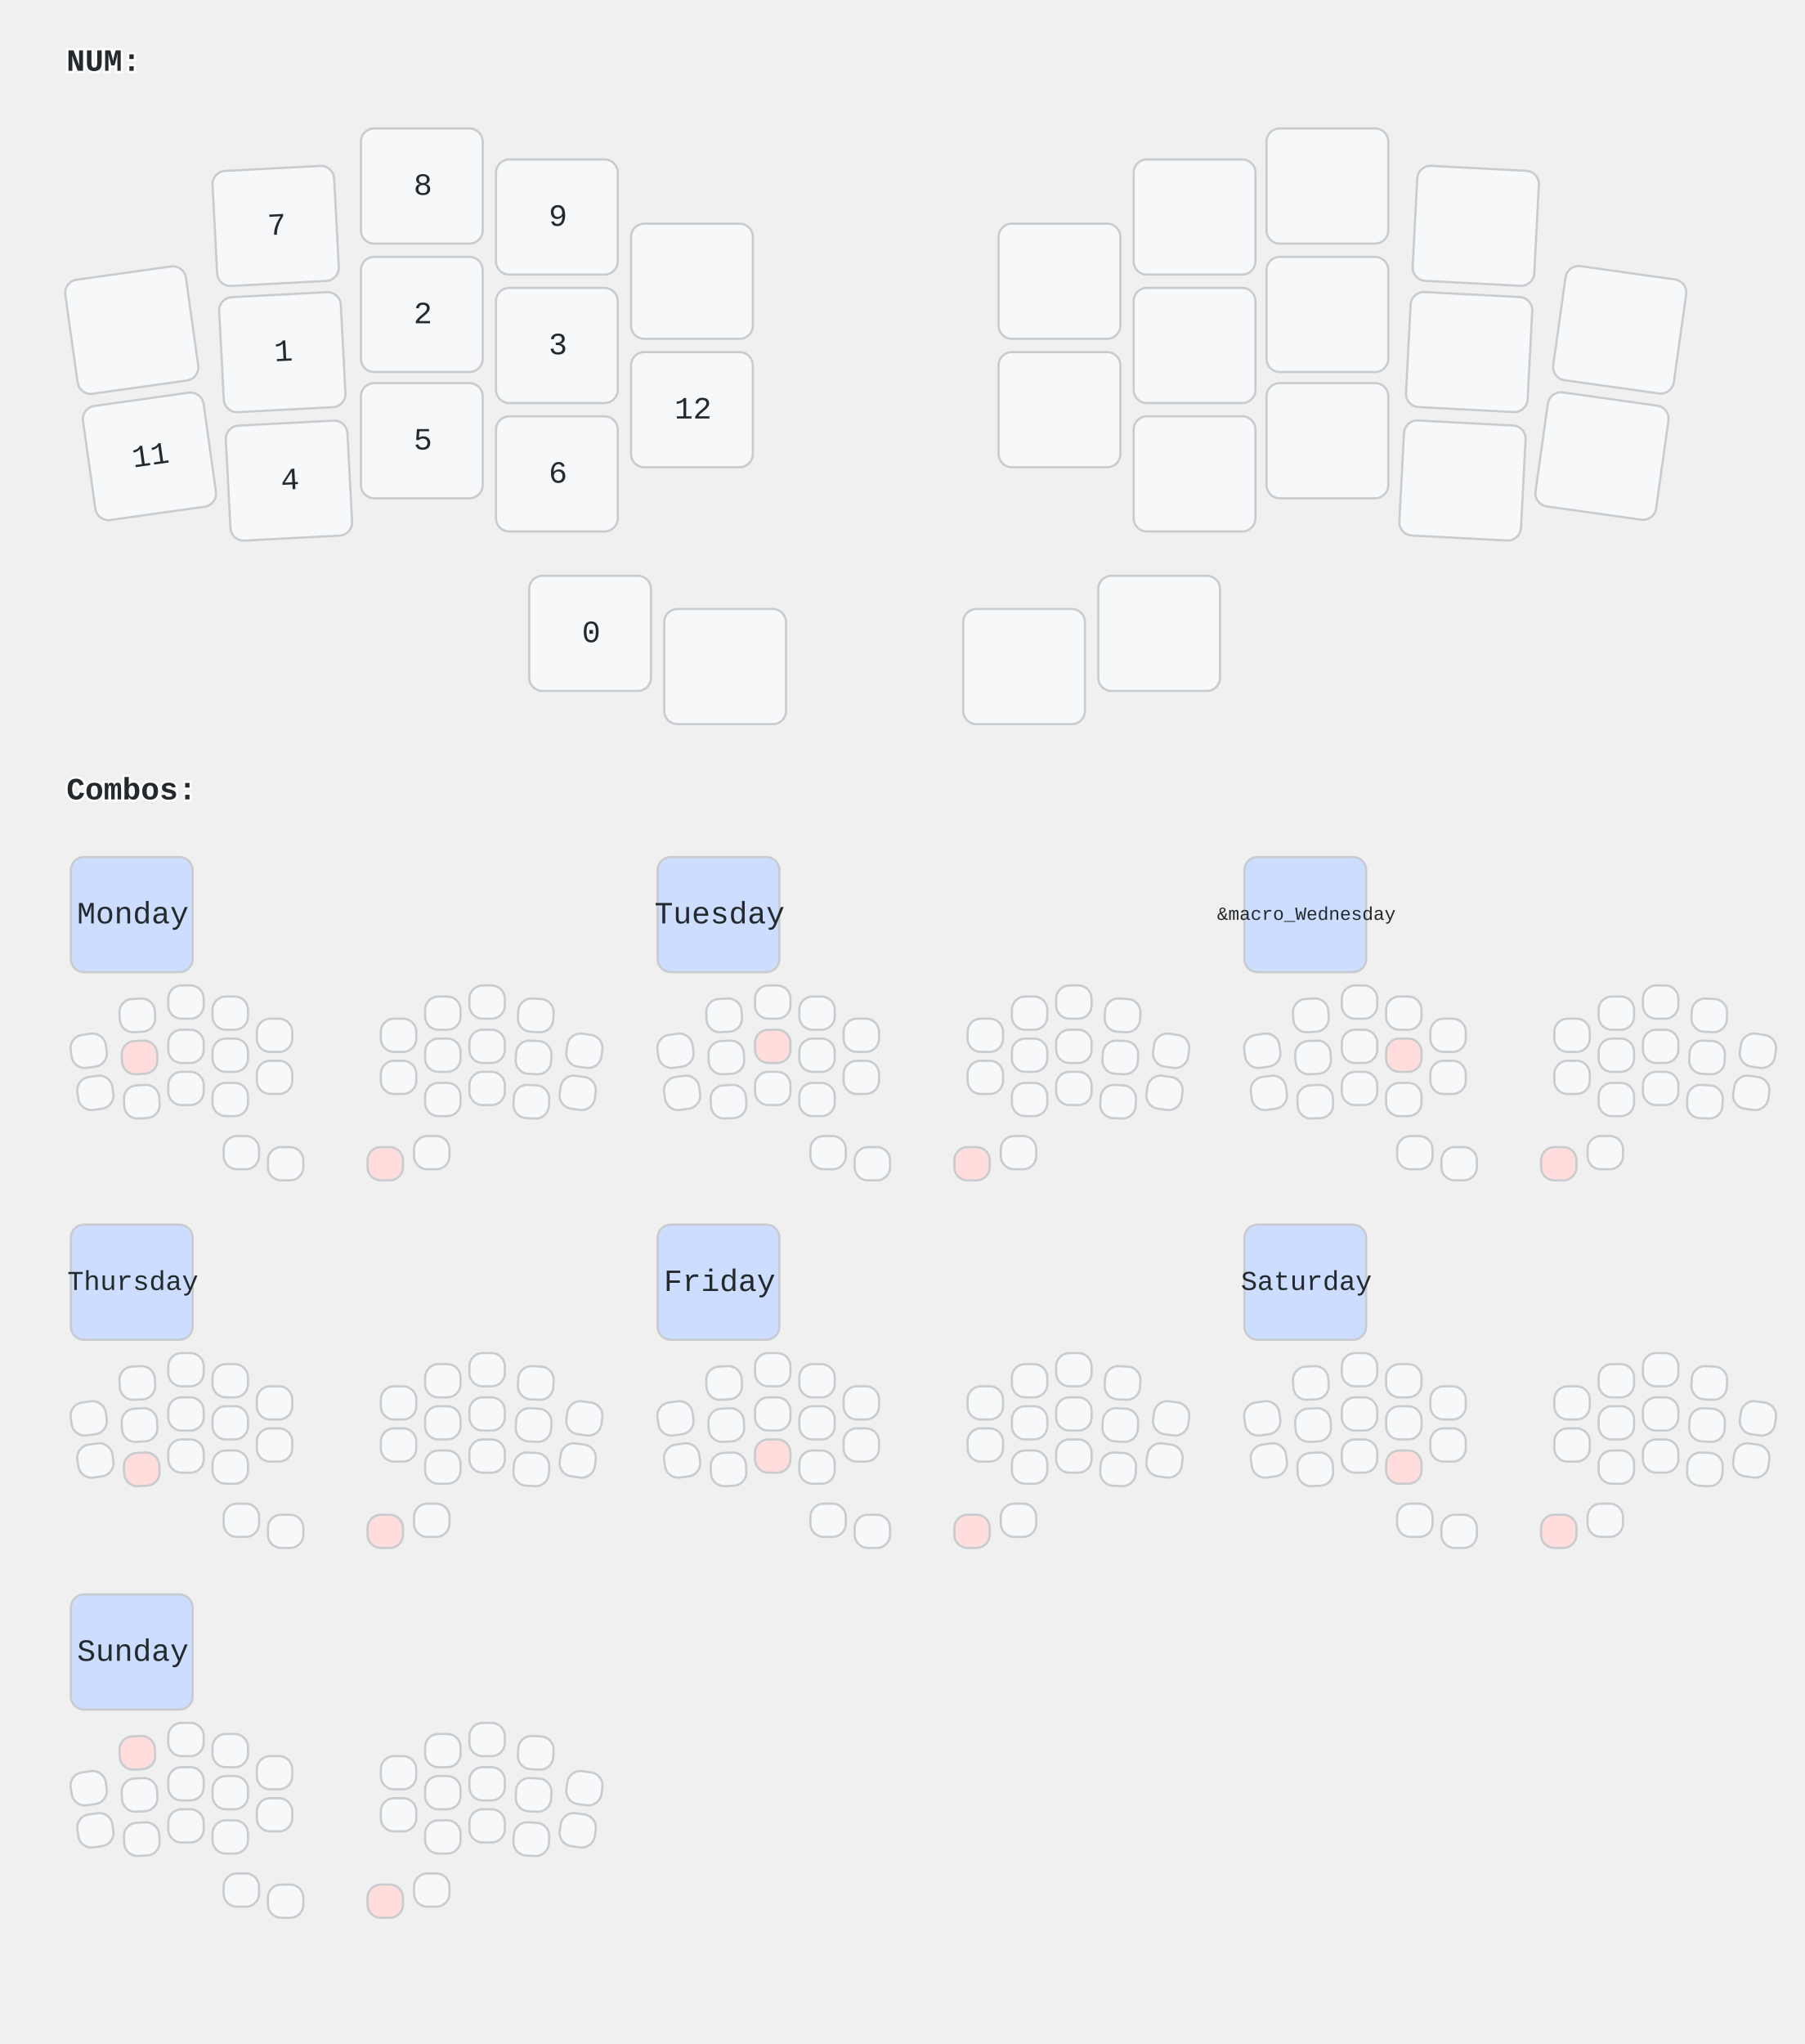
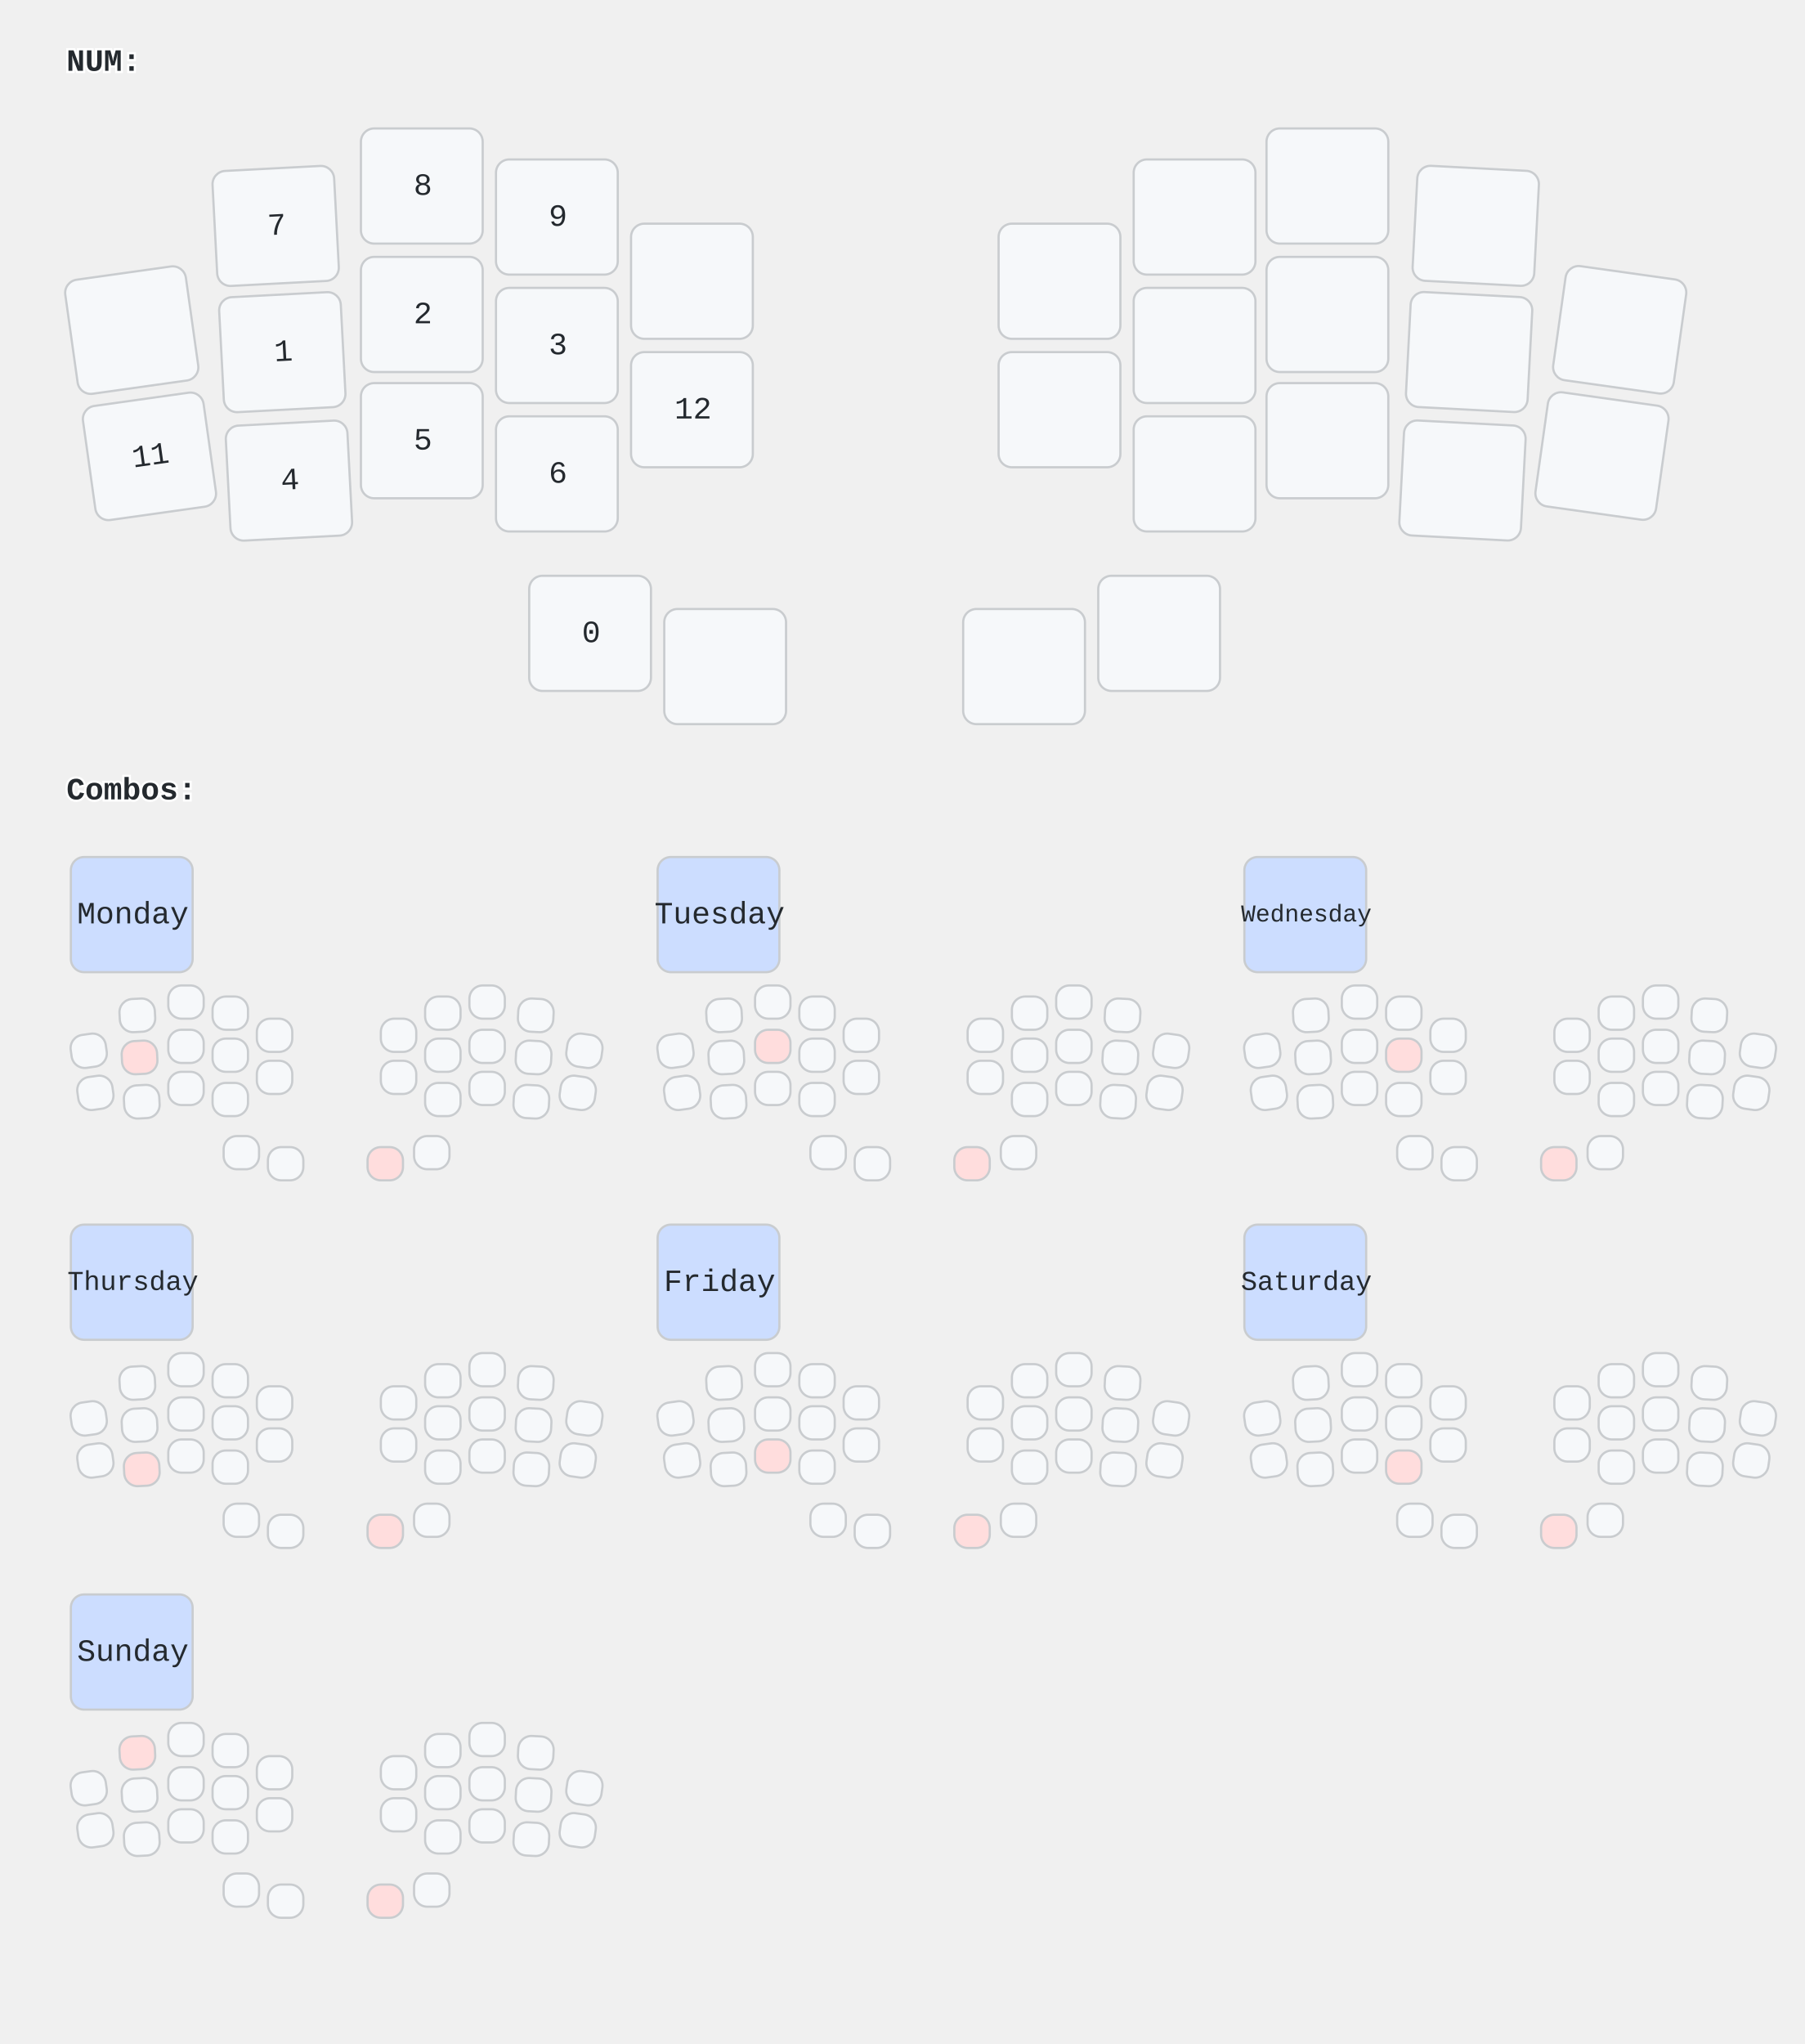
<svg xmlns="http://www.w3.org/2000/svg" width="815" height="923" viewBox="0 0 815 923" class="keymap">
  <style>/* inherit t  o force styles through use tags */
svg path {
    fill: inherit;
}

/* font and background color specifications */
svg.keymap {
    font-family: SFMono-Regular,Consolas,Liberation Mono,Menlo,monospace;
    font-size: 14px;
    font-kerning: normal;
    text-rendering: optimizeLegibility;
    fill: #24292e;
}

/* default key styling */
rect.key {
    fill: #f6f8fa;
    stroke: #c9cccf;
    stroke-width: 1;
}

/* default key side styling, only used is draw_key_sides is set */
rect.side {
    filter: brightness(90%);
}

/* color accent for combo boxes */
rect.combo, rect.combo-separate {
    fill: #cdf;
}

/* color accent for held keys */
rect.held, rect.combo.held {
    fill: #fdd;
}

/* color accent for ghost (optional) keys */
rect.ghost, rect.combo.ghost {
    stroke-dasharray: 4, 4;
    stroke-width: 2;
}

text {
    text-anchor: middle;
    dominant-baseline: middle;
}

/* styling for layer labels */
text.label {
    font-weight: bold;
    text-anchor: start;
    stroke: white;
    stroke-width: 2;
    paint-order: stroke;
}

/* styling for combo tap, and key hold/shifted label text */
text.combo, text.hold, text.shifted {
    font-size: 11px;
}

text.hold {
    text-anchor: middle;
    dominant-baseline: auto;
}

text.shifted {
    text-anchor: middle;
    dominant-baseline: hanging;
}

/* styling for hold/shifted label text in combo box */
text.combo.hold, text.combo.shifted {
    font-size: 8px;
}

/* lighter symbol for transparent keys */
text.trans {
    fill: #7b7e81;
}

/* styling for combo dendrons */
path.combo {
    stroke-width: 1;
    stroke: gray;
    fill: none;
}

/* Start Tabler Icons Cleanup */
/* cannot use height/width with glyphs */
.icon-tabler &gt; path {
    fill: inherit;
    stroke: inherit;
    stroke-width: 2;
}
/* hide tabler's default box */
.icon-tabler &gt; path[stroke="none"][fill="none"] {
    visibility: hidden;
}
/* End Tabler Icons Cleanup */
</style>
  <g transform="translate(30, 0)" class="layer-NUM">
    <text x="0" y="28" class="label">NUM:</text>
    <g transform="translate(0, 56)">
      <g transform="translate(30, 93) rotate(-8.0)" class="key trans keypos-0">
        <rect rx="6" ry="6" x="-28" y="-26" width="55" height="52" class="key trans" />
      </g>
      <g transform="translate(95, 46) rotate(-3.0)" class="key keypos-1">
        <rect rx="6" ry="6" x="-28" y="-26" width="55" height="52" class="key" />
        <text x="0" y="0" class="key tap">7</text>
      </g>
      <g transform="translate(161, 28)" class="key keypos-2">
        <rect rx="6" ry="6" x="-28" y="-26" width="55" height="52" class="key" />
        <text x="0" y="0" class="key tap">8</text>
      </g>
      <g transform="translate(222, 42)" class="key keypos-3">
        <rect rx="6" ry="6" x="-28" y="-26" width="55" height="52" class="key" />
        <text x="0" y="0" class="key tap">9</text>
      </g>
      <g transform="translate(283, 71)" class="key trans keypos-4">
        <rect rx="6" ry="6" x="-28" y="-26" width="55" height="52" class="key trans" />
      </g>
      <g transform="translate(449, 71)" class="key trans keypos-5">
        <rect rx="6" ry="6" x="-28" y="-26" width="55" height="52" class="key trans" />
      </g>
      <g transform="translate(510, 42)" class="key trans keypos-6">
        <rect rx="6" ry="6" x="-28" y="-26" width="55" height="52" class="key trans" />
      </g>
      <g transform="translate(570, 28)" class="key trans keypos-7">
        <rect rx="6" ry="6" x="-28" y="-26" width="55" height="52" class="key trans" />
      </g>
      <g transform="translate(637, 46) rotate(3.0)" class="key trans keypos-8">
        <rect rx="6" ry="6" x="-28" y="-26" width="55" height="52" class="key trans" />
      </g>
      <g transform="translate(702, 93) rotate(8.0)" class="key trans keypos-9">
        <rect rx="6" ry="6" x="-28" y="-26" width="55" height="52" class="key trans" />
      </g>
      <g transform="translate(38, 150) rotate(-8.0)" class="key keypos-10">
        <rect rx="6" ry="6" x="-28" y="-26" width="55" height="52" class="key" />
        <text x="0" y="0" class="key tap">11</text>
      </g>
      <g transform="translate(98, 103) rotate(-3.0)" class="key keypos-11">
        <rect rx="6" ry="6" x="-28" y="-26" width="55" height="52" class="key" />
        <text x="0" y="0" class="key tap">1</text>
      </g>
      <g transform="translate(161, 86)" class="key keypos-12">
        <rect rx="6" ry="6" x="-28" y="-26" width="55" height="52" class="key" />
        <text x="0" y="0" class="key tap">2</text>
      </g>
      <g transform="translate(222, 100)" class="key keypos-13">
        <rect rx="6" ry="6" x="-28" y="-26" width="55" height="52" class="key" />
        <text x="0" y="0" class="key tap">3</text>
      </g>
      <g transform="translate(283, 129)" class="key keypos-14">
        <rect rx="6" ry="6" x="-28" y="-26" width="55" height="52" class="key" />
        <text x="0" y="0" class="key tap">12</text>
      </g>
      <g transform="translate(449, 129)" class="key trans keypos-15">
        <rect rx="6" ry="6" x="-28" y="-26" width="55" height="52" class="key trans" />
      </g>
      <g transform="translate(510, 100)" class="key trans keypos-16">
        <rect rx="6" ry="6" x="-28" y="-26" width="55" height="52" class="key trans" />
      </g>
      <g transform="translate(570, 86)" class="key trans keypos-17">
        <rect rx="6" ry="6" x="-28" y="-26" width="55" height="52" class="key trans" />
      </g>
      <g transform="translate(634, 103) rotate(3.0)" class="key trans keypos-18">
        <rect rx="6" ry="6" x="-28" y="-26" width="55" height="52" class="key trans" />
      </g>
      <g transform="translate(694, 150) rotate(8.0)" class="key trans keypos-19">
        <rect rx="6" ry="6" x="-28" y="-26" width="55" height="52" class="key trans" />
      </g>
      <g transform="translate(101, 161) rotate(-3.0)" class="key keypos-20">
        <rect rx="6" ry="6" x="-28" y="-26" width="55" height="52" class="key" />
        <text x="0" y="0" class="key tap">4</text>
      </g>
      <g transform="translate(161, 143)" class="key keypos-21">
        <rect rx="6" ry="6" x="-28" y="-26" width="55" height="52" class="key" />
        <text x="0" y="0" class="key tap">5</text>
      </g>
      <g transform="translate(222, 158)" class="key keypos-22">
        <rect rx="6" ry="6" x="-28" y="-26" width="55" height="52" class="key" />
        <text x="0" y="0" class="key tap">6</text>
      </g>
      <g transform="translate(510, 158)" class="key trans keypos-23">
        <rect rx="6" ry="6" x="-28" y="-26" width="55" height="52" class="key trans" />
      </g>
      <g transform="translate(570, 143)" class="key trans keypos-24">
        <rect rx="6" ry="6" x="-28" y="-26" width="55" height="52" class="key trans" />
      </g>
      <g transform="translate(631, 161) rotate(3.0)" class="key trans keypos-25">
        <rect rx="6" ry="6" x="-28" y="-26" width="55" height="52" class="key trans" />
      </g>
      <g transform="translate(237, 230)" class="key keypos-26">
        <rect rx="6" ry="6" x="-28" y="-26" width="55" height="52" class="key" />
        <text x="0" y="0" class="key tap">0</text>
      </g>
      <g transform="translate(298, 245)" class="key trans keypos-27">
        <rect rx="6" ry="6" x="-28" y="-26" width="55" height="52" class="key trans" />
      </g>
      <g transform="translate(433, 245)" class="key trans keypos-28">
        <rect rx="6" ry="6" x="-28" y="-26" width="55" height="52" class="key trans" />
      </g>
      <g transform="translate(494, 230)" class="key trans keypos-29">
        <rect rx="6" ry="6" x="-28" y="-26" width="55" height="52" class="key trans" />
      </g>
    </g>
  </g>
  <text x="30" y="357" class="label">Combos:</text>
  <g transform="translate(30, 329)" class="layer-combopos-0">
    <g transform="translate(0, 56)">
      <g transform="translate(30, 28)" class="key  combo-separate keypos-0">
        <rect rx="6" ry="6" x="-28" y="-26" width="55" height="52" class="key  combo-separate" />
        <text x="0" y="0" class="key  combo-separate tap">Monday</text>
      </g>
      <g transform="translate(10, 89) rotate(-8.0)" class="key keypos-1">
        <rect rx="6" ry="6" x="-8" y="-7" width="16" height="15" class="key" />
      </g>
      <g transform="translate(32, 73) rotate(-3.0)" class="key keypos-2">
        <rect rx="6" ry="6" x="-8" y="-7" width="16" height="15" class="key" />
      </g>
      <g transform="translate(54, 67)" class="key keypos-3">
        <rect rx="6" ry="6" x="-8" y="-7" width="16" height="15" class="key" />
      </g>
      <g transform="translate(74, 72)" class="key keypos-4">
        <rect rx="6" ry="6" x="-8" y="-7" width="16" height="15" class="key" />
      </g>
      <g transform="translate(94, 82)" class="key keypos-5">
        <rect rx="6" ry="6" x="-8" y="-7" width="16" height="15" class="key" />
      </g>
      <g transform="translate(150, 82)" class="key keypos-6">
        <rect rx="6" ry="6" x="-8" y="-7" width="16" height="15" class="key" />
      </g>
      <g transform="translate(170, 72)" class="key keypos-7">
        <rect rx="6" ry="6" x="-8" y="-7" width="16" height="15" class="key" />
      </g>
      <g transform="translate(190, 67)" class="key keypos-8">
        <rect rx="6" ry="6" x="-8" y="-7" width="16" height="15" class="key" />
      </g>
      <g transform="translate(212, 73) rotate(3.0)" class="key keypos-9">
        <rect rx="6" ry="6" x="-8" y="-7" width="16" height="15" class="key" />
      </g>
      <g transform="translate(234, 89) rotate(8.0)" class="key keypos-10">
        <rect rx="6" ry="6" x="-8" y="-7" width="16" height="15" class="key" />
      </g>
      <g transform="translate(13, 108) rotate(-8.0)" class="key keypos-11">
        <rect rx="6" ry="6" x="-8" y="-7" width="16" height="15" class="key" />
      </g>
      <g transform="translate(33, 92) rotate(-3.0)" class="key held keypos-12">
        <rect rx="6" ry="6" x="-8" y="-7" width="16" height="15" class="key held" />
      </g>
      <g transform="translate(54, 87)" class="key keypos-13">
        <rect rx="6" ry="6" x="-8" y="-7" width="16" height="15" class="key" />
      </g>
      <g transform="translate(74, 91)" class="key keypos-14">
        <rect rx="6" ry="6" x="-8" y="-7" width="16" height="15" class="key" />
      </g>
      <g transform="translate(94, 101)" class="key keypos-15">
        <rect rx="6" ry="6" x="-8" y="-7" width="16" height="15" class="key" />
      </g>
      <g transform="translate(150, 101)" class="key keypos-16">
        <rect rx="6" ry="6" x="-8" y="-7" width="16" height="15" class="key" />
      </g>
      <g transform="translate(170, 91)" class="key keypos-17">
        <rect rx="6" ry="6" x="-8" y="-7" width="16" height="15" class="key" />
      </g>
      <g transform="translate(190, 87)" class="key keypos-18">
        <rect rx="6" ry="6" x="-8" y="-7" width="16" height="15" class="key" />
      </g>
      <g transform="translate(211, 92) rotate(3.0)" class="key keypos-19">
        <rect rx="6" ry="6" x="-8" y="-7" width="16" height="15" class="key" />
      </g>
      <g transform="translate(231, 108) rotate(8.0)" class="key keypos-20">
        <rect rx="6" ry="6" x="-8" y="-7" width="16" height="15" class="key" />
      </g>
      <g transform="translate(34, 112) rotate(-3.0)" class="key keypos-21">
        <rect rx="6" ry="6" x="-8" y="-7" width="16" height="15" class="key" />
      </g>
      <g transform="translate(54, 106)" class="key keypos-22">
        <rect rx="6" ry="6" x="-8" y="-7" width="16" height="15" class="key" />
      </g>
      <g transform="translate(74, 111)" class="key keypos-23">
        <rect rx="6" ry="6" x="-8" y="-7" width="16" height="15" class="key" />
      </g>
      <g transform="translate(170, 111)" class="key keypos-24">
        <rect rx="6" ry="6" x="-8" y="-7" width="16" height="15" class="key" />
      </g>
      <g transform="translate(190, 106)" class="key keypos-25">
        <rect rx="6" ry="6" x="-8" y="-7" width="16" height="15" class="key" />
      </g>
      <g transform="translate(210, 112) rotate(3.0)" class="key keypos-26">
        <rect rx="6" ry="6" x="-8" y="-7" width="16" height="15" class="key" />
      </g>
      <g transform="translate(79, 135)" class="key keypos-27">
        <rect rx="6" ry="6" x="-8" y="-7" width="16" height="15" class="key" />
      </g>
      <g transform="translate(99, 140)" class="key keypos-28">
        <rect rx="6" ry="6" x="-8" y="-7" width="16" height="15" class="key" />
      </g>
      <g transform="translate(144, 140)" class="key held keypos-29">
        <rect rx="6" ry="6" x="-8" y="-7" width="16" height="15" class="key held" />
      </g>
      <g transform="translate(165, 135)" class="key keypos-30">
        <rect rx="6" ry="6" x="-8" y="-7" width="16" height="15" class="key" />
      </g>
    </g>
  </g>
  <g transform="translate(295, 329)" class="layer-combopos-1">
    <g transform="translate(0, 56)">
      <g transform="translate(30, 28)" class="key  combo-separate keypos-0">
        <rect rx="6" ry="6" x="-28" y="-26" width="55" height="52" class="key  combo-separate" />
        <text x="0" y="0" class="key  combo-separate tap">Tuesday</text>
      </g>
      <g transform="translate(10, 89) rotate(-8.0)" class="key keypos-1">
        <rect rx="6" ry="6" x="-8" y="-7" width="16" height="15" class="key" />
      </g>
      <g transform="translate(32, 73) rotate(-3.0)" class="key keypos-2">
        <rect rx="6" ry="6" x="-8" y="-7" width="16" height="15" class="key" />
      </g>
      <g transform="translate(54, 67)" class="key keypos-3">
        <rect rx="6" ry="6" x="-8" y="-7" width="16" height="15" class="key" />
      </g>
      <g transform="translate(74, 72)" class="key keypos-4">
        <rect rx="6" ry="6" x="-8" y="-7" width="16" height="15" class="key" />
      </g>
      <g transform="translate(94, 82)" class="key keypos-5">
        <rect rx="6" ry="6" x="-8" y="-7" width="16" height="15" class="key" />
      </g>
      <g transform="translate(150, 82)" class="key keypos-6">
        <rect rx="6" ry="6" x="-8" y="-7" width="16" height="15" class="key" />
      </g>
      <g transform="translate(170, 72)" class="key keypos-7">
        <rect rx="6" ry="6" x="-8" y="-7" width="16" height="15" class="key" />
      </g>
      <g transform="translate(190, 67)" class="key keypos-8">
        <rect rx="6" ry="6" x="-8" y="-7" width="16" height="15" class="key" />
      </g>
      <g transform="translate(212, 73) rotate(3.0)" class="key keypos-9">
        <rect rx="6" ry="6" x="-8" y="-7" width="16" height="15" class="key" />
      </g>
      <g transform="translate(234, 89) rotate(8.0)" class="key keypos-10">
        <rect rx="6" ry="6" x="-8" y="-7" width="16" height="15" class="key" />
      </g>
      <g transform="translate(13, 108) rotate(-8.0)" class="key keypos-11">
        <rect rx="6" ry="6" x="-8" y="-7" width="16" height="15" class="key" />
      </g>
      <g transform="translate(33, 92) rotate(-3.0)" class="key keypos-12">
        <rect rx="6" ry="6" x="-8" y="-7" width="16" height="15" class="key" />
      </g>
      <g transform="translate(54, 87)" class="key held keypos-13">
        <rect rx="6" ry="6" x="-8" y="-7" width="16" height="15" class="key held" />
      </g>
      <g transform="translate(74, 91)" class="key keypos-14">
        <rect rx="6" ry="6" x="-8" y="-7" width="16" height="15" class="key" />
      </g>
      <g transform="translate(94, 101)" class="key keypos-15">
        <rect rx="6" ry="6" x="-8" y="-7" width="16" height="15" class="key" />
      </g>
      <g transform="translate(150, 101)" class="key keypos-16">
        <rect rx="6" ry="6" x="-8" y="-7" width="16" height="15" class="key" />
      </g>
      <g transform="translate(170, 91)" class="key keypos-17">
        <rect rx="6" ry="6" x="-8" y="-7" width="16" height="15" class="key" />
      </g>
      <g transform="translate(190, 87)" class="key keypos-18">
        <rect rx="6" ry="6" x="-8" y="-7" width="16" height="15" class="key" />
      </g>
      <g transform="translate(211, 92) rotate(3.0)" class="key keypos-19">
        <rect rx="6" ry="6" x="-8" y="-7" width="16" height="15" class="key" />
      </g>
      <g transform="translate(231, 108) rotate(8.0)" class="key keypos-20">
        <rect rx="6" ry="6" x="-8" y="-7" width="16" height="15" class="key" />
      </g>
      <g transform="translate(34, 112) rotate(-3.0)" class="key keypos-21">
        <rect rx="6" ry="6" x="-8" y="-7" width="16" height="15" class="key" />
      </g>
      <g transform="translate(54, 106)" class="key keypos-22">
        <rect rx="6" ry="6" x="-8" y="-7" width="16" height="15" class="key" />
      </g>
      <g transform="translate(74, 111)" class="key keypos-23">
        <rect rx="6" ry="6" x="-8" y="-7" width="16" height="15" class="key" />
      </g>
      <g transform="translate(170, 111)" class="key keypos-24">
        <rect rx="6" ry="6" x="-8" y="-7" width="16" height="15" class="key" />
      </g>
      <g transform="translate(190, 106)" class="key keypos-25">
        <rect rx="6" ry="6" x="-8" y="-7" width="16" height="15" class="key" />
      </g>
      <g transform="translate(210, 112) rotate(3.0)" class="key keypos-26">
        <rect rx="6" ry="6" x="-8" y="-7" width="16" height="15" class="key" />
      </g>
      <g transform="translate(79, 135)" class="key keypos-27">
        <rect rx="6" ry="6" x="-8" y="-7" width="16" height="15" class="key" />
      </g>
      <g transform="translate(99, 140)" class="key keypos-28">
        <rect rx="6" ry="6" x="-8" y="-7" width="16" height="15" class="key" />
      </g>
      <g transform="translate(144, 140)" class="key held keypos-29">
        <rect rx="6" ry="6" x="-8" y="-7" width="16" height="15" class="key held" />
      </g>
      <g transform="translate(165, 135)" class="key keypos-30">
        <rect rx="6" ry="6" x="-8" y="-7" width="16" height="15" class="key" />
      </g>
    </g>
  </g>
  <g transform="translate(560, 329)" class="layer-combopos-2">
    <g transform="translate(0, 56)">
      <g transform="translate(30, 28)" class="key  combo-separate keypos-0">
        <rect rx="6" ry="6" x="-28" y="-26" width="55" height="52" class="key  combo-separate" />
        <text x="0" y="0" class="key  combo-separate tap">
-           <tspan style="font-size: 60%">&amp;macro_Wednesday</tspan>
+           <tspan style="font-size: 78%">Wednesday</tspan>
        </text>
      </g>
      <g transform="translate(10, 89) rotate(-8.0)" class="key keypos-1">
        <rect rx="6" ry="6" x="-8" y="-7" width="16" height="15" class="key" />
      </g>
      <g transform="translate(32, 73) rotate(-3.0)" class="key keypos-2">
        <rect rx="6" ry="6" x="-8" y="-7" width="16" height="15" class="key" />
      </g>
      <g transform="translate(54, 67)" class="key keypos-3">
        <rect rx="6" ry="6" x="-8" y="-7" width="16" height="15" class="key" />
      </g>
      <g transform="translate(74, 72)" class="key keypos-4">
        <rect rx="6" ry="6" x="-8" y="-7" width="16" height="15" class="key" />
      </g>
      <g transform="translate(94, 82)" class="key keypos-5">
        <rect rx="6" ry="6" x="-8" y="-7" width="16" height="15" class="key" />
      </g>
      <g transform="translate(150, 82)" class="key keypos-6">
        <rect rx="6" ry="6" x="-8" y="-7" width="16" height="15" class="key" />
      </g>
      <g transform="translate(170, 72)" class="key keypos-7">
        <rect rx="6" ry="6" x="-8" y="-7" width="16" height="15" class="key" />
      </g>
      <g transform="translate(190, 67)" class="key keypos-8">
        <rect rx="6" ry="6" x="-8" y="-7" width="16" height="15" class="key" />
      </g>
      <g transform="translate(212, 73) rotate(3.0)" class="key keypos-9">
        <rect rx="6" ry="6" x="-8" y="-7" width="16" height="15" class="key" />
      </g>
      <g transform="translate(234, 89) rotate(8.0)" class="key keypos-10">
        <rect rx="6" ry="6" x="-8" y="-7" width="16" height="15" class="key" />
      </g>
      <g transform="translate(13, 108) rotate(-8.0)" class="key keypos-11">
        <rect rx="6" ry="6" x="-8" y="-7" width="16" height="15" class="key" />
      </g>
      <g transform="translate(33, 92) rotate(-3.0)" class="key keypos-12">
        <rect rx="6" ry="6" x="-8" y="-7" width="16" height="15" class="key" />
      </g>
      <g transform="translate(54, 87)" class="key keypos-13">
        <rect rx="6" ry="6" x="-8" y="-7" width="16" height="15" class="key" />
      </g>
      <g transform="translate(74, 91)" class="key held keypos-14">
        <rect rx="6" ry="6" x="-8" y="-7" width="16" height="15" class="key held" />
      </g>
      <g transform="translate(94, 101)" class="key keypos-15">
        <rect rx="6" ry="6" x="-8" y="-7" width="16" height="15" class="key" />
      </g>
      <g transform="translate(150, 101)" class="key keypos-16">
        <rect rx="6" ry="6" x="-8" y="-7" width="16" height="15" class="key" />
      </g>
      <g transform="translate(170, 91)" class="key keypos-17">
        <rect rx="6" ry="6" x="-8" y="-7" width="16" height="15" class="key" />
      </g>
      <g transform="translate(190, 87)" class="key keypos-18">
        <rect rx="6" ry="6" x="-8" y="-7" width="16" height="15" class="key" />
      </g>
      <g transform="translate(211, 92) rotate(3.0)" class="key keypos-19">
        <rect rx="6" ry="6" x="-8" y="-7" width="16" height="15" class="key" />
      </g>
      <g transform="translate(231, 108) rotate(8.0)" class="key keypos-20">
        <rect rx="6" ry="6" x="-8" y="-7" width="16" height="15" class="key" />
      </g>
      <g transform="translate(34, 112) rotate(-3.0)" class="key keypos-21">
        <rect rx="6" ry="6" x="-8" y="-7" width="16" height="15" class="key" />
      </g>
      <g transform="translate(54, 106)" class="key keypos-22">
        <rect rx="6" ry="6" x="-8" y="-7" width="16" height="15" class="key" />
      </g>
      <g transform="translate(74, 111)" class="key keypos-23">
        <rect rx="6" ry="6" x="-8" y="-7" width="16" height="15" class="key" />
      </g>
      <g transform="translate(170, 111)" class="key keypos-24">
        <rect rx="6" ry="6" x="-8" y="-7" width="16" height="15" class="key" />
      </g>
      <g transform="translate(190, 106)" class="key keypos-25">
        <rect rx="6" ry="6" x="-8" y="-7" width="16" height="15" class="key" />
      </g>
      <g transform="translate(210, 112) rotate(3.0)" class="key keypos-26">
        <rect rx="6" ry="6" x="-8" y="-7" width="16" height="15" class="key" />
      </g>
      <g transform="translate(79, 135)" class="key keypos-27">
        <rect rx="6" ry="6" x="-8" y="-7" width="16" height="15" class="key" />
      </g>
      <g transform="translate(99, 140)" class="key keypos-28">
        <rect rx="6" ry="6" x="-8" y="-7" width="16" height="15" class="key" />
      </g>
      <g transform="translate(144, 140)" class="key held keypos-29">
        <rect rx="6" ry="6" x="-8" y="-7" width="16" height="15" class="key held" />
      </g>
      <g transform="translate(165, 135)" class="key keypos-30">
        <rect rx="6" ry="6" x="-8" y="-7" width="16" height="15" class="key" />
      </g>
    </g>
  </g>
  <g transform="translate(30, 533)" class="layer-combopos-3">
    <g transform="translate(0, 18)">
      <g transform="translate(30, 28)" class="key  combo-separate keypos-0">
        <rect rx="6" ry="6" x="-28" y="-26" width="55" height="52" class="key  combo-separate" />
        <text x="0" y="0" class="key  combo-separate tap">
          <tspan style="font-size: 88%">Thursday</tspan>
        </text>
      </g>
      <g transform="translate(10, 89) rotate(-8.0)" class="key keypos-1">
        <rect rx="6" ry="6" x="-8" y="-7" width="16" height="15" class="key" />
      </g>
      <g transform="translate(32, 73) rotate(-3.0)" class="key keypos-2">
        <rect rx="6" ry="6" x="-8" y="-7" width="16" height="15" class="key" />
      </g>
      <g transform="translate(54, 67)" class="key keypos-3">
        <rect rx="6" ry="6" x="-8" y="-7" width="16" height="15" class="key" />
      </g>
      <g transform="translate(74, 72)" class="key keypos-4">
        <rect rx="6" ry="6" x="-8" y="-7" width="16" height="15" class="key" />
      </g>
      <g transform="translate(94, 82)" class="key keypos-5">
        <rect rx="6" ry="6" x="-8" y="-7" width="16" height="15" class="key" />
      </g>
      <g transform="translate(150, 82)" class="key keypos-6">
        <rect rx="6" ry="6" x="-8" y="-7" width="16" height="15" class="key" />
      </g>
      <g transform="translate(170, 72)" class="key keypos-7">
        <rect rx="6" ry="6" x="-8" y="-7" width="16" height="15" class="key" />
      </g>
      <g transform="translate(190, 67)" class="key keypos-8">
        <rect rx="6" ry="6" x="-8" y="-7" width="16" height="15" class="key" />
      </g>
      <g transform="translate(212, 73) rotate(3.0)" class="key keypos-9">
        <rect rx="6" ry="6" x="-8" y="-7" width="16" height="15" class="key" />
      </g>
      <g transform="translate(234, 89) rotate(8.0)" class="key keypos-10">
        <rect rx="6" ry="6" x="-8" y="-7" width="16" height="15" class="key" />
      </g>
      <g transform="translate(13, 108) rotate(-8.0)" class="key keypos-11">
        <rect rx="6" ry="6" x="-8" y="-7" width="16" height="15" class="key" />
      </g>
      <g transform="translate(33, 92) rotate(-3.0)" class="key keypos-12">
        <rect rx="6" ry="6" x="-8" y="-7" width="16" height="15" class="key" />
      </g>
      <g transform="translate(54, 87)" class="key keypos-13">
        <rect rx="6" ry="6" x="-8" y="-7" width="16" height="15" class="key" />
      </g>
      <g transform="translate(74, 91)" class="key keypos-14">
        <rect rx="6" ry="6" x="-8" y="-7" width="16" height="15" class="key" />
      </g>
      <g transform="translate(94, 101)" class="key keypos-15">
        <rect rx="6" ry="6" x="-8" y="-7" width="16" height="15" class="key" />
      </g>
      <g transform="translate(150, 101)" class="key keypos-16">
        <rect rx="6" ry="6" x="-8" y="-7" width="16" height="15" class="key" />
      </g>
      <g transform="translate(170, 91)" class="key keypos-17">
        <rect rx="6" ry="6" x="-8" y="-7" width="16" height="15" class="key" />
      </g>
      <g transform="translate(190, 87)" class="key keypos-18">
        <rect rx="6" ry="6" x="-8" y="-7" width="16" height="15" class="key" />
      </g>
      <g transform="translate(211, 92) rotate(3.0)" class="key keypos-19">
        <rect rx="6" ry="6" x="-8" y="-7" width="16" height="15" class="key" />
      </g>
      <g transform="translate(231, 108) rotate(8.0)" class="key keypos-20">
        <rect rx="6" ry="6" x="-8" y="-7" width="16" height="15" class="key" />
      </g>
      <g transform="translate(34, 112) rotate(-3.0)" class="key held keypos-21">
        <rect rx="6" ry="6" x="-8" y="-7" width="16" height="15" class="key held" />
      </g>
      <g transform="translate(54, 106)" class="key keypos-22">
        <rect rx="6" ry="6" x="-8" y="-7" width="16" height="15" class="key" />
      </g>
      <g transform="translate(74, 111)" class="key keypos-23">
        <rect rx="6" ry="6" x="-8" y="-7" width="16" height="15" class="key" />
      </g>
      <g transform="translate(170, 111)" class="key keypos-24">
        <rect rx="6" ry="6" x="-8" y="-7" width="16" height="15" class="key" />
      </g>
      <g transform="translate(190, 106)" class="key keypos-25">
        <rect rx="6" ry="6" x="-8" y="-7" width="16" height="15" class="key" />
      </g>
      <g transform="translate(210, 112) rotate(3.0)" class="key keypos-26">
        <rect rx="6" ry="6" x="-8" y="-7" width="16" height="15" class="key" />
      </g>
      <g transform="translate(79, 135)" class="key keypos-27">
        <rect rx="6" ry="6" x="-8" y="-7" width="16" height="15" class="key" />
      </g>
      <g transform="translate(99, 140)" class="key keypos-28">
        <rect rx="6" ry="6" x="-8" y="-7" width="16" height="15" class="key" />
      </g>
      <g transform="translate(144, 140)" class="key held keypos-29">
        <rect rx="6" ry="6" x="-8" y="-7" width="16" height="15" class="key held" />
      </g>
      <g transform="translate(165, 135)" class="key keypos-30">
        <rect rx="6" ry="6" x="-8" y="-7" width="16" height="15" class="key" />
      </g>
    </g>
  </g>
  <g transform="translate(295, 533)" class="layer-combopos-4">
    <g transform="translate(0, 18)">
      <g transform="translate(30, 28)" class="key  combo-separate keypos-0">
        <rect rx="6" ry="6" x="-28" y="-26" width="55" height="52" class="key  combo-separate" />
        <text x="0" y="0" class="key  combo-separate tap">Friday</text>
      </g>
      <g transform="translate(10, 89) rotate(-8.0)" class="key keypos-1">
        <rect rx="6" ry="6" x="-8" y="-7" width="16" height="15" class="key" />
      </g>
      <g transform="translate(32, 73) rotate(-3.0)" class="key keypos-2">
        <rect rx="6" ry="6" x="-8" y="-7" width="16" height="15" class="key" />
      </g>
      <g transform="translate(54, 67)" class="key keypos-3">
        <rect rx="6" ry="6" x="-8" y="-7" width="16" height="15" class="key" />
      </g>
      <g transform="translate(74, 72)" class="key keypos-4">
        <rect rx="6" ry="6" x="-8" y="-7" width="16" height="15" class="key" />
      </g>
      <g transform="translate(94, 82)" class="key keypos-5">
        <rect rx="6" ry="6" x="-8" y="-7" width="16" height="15" class="key" />
      </g>
      <g transform="translate(150, 82)" class="key keypos-6">
        <rect rx="6" ry="6" x="-8" y="-7" width="16" height="15" class="key" />
      </g>
      <g transform="translate(170, 72)" class="key keypos-7">
        <rect rx="6" ry="6" x="-8" y="-7" width="16" height="15" class="key" />
      </g>
      <g transform="translate(190, 67)" class="key keypos-8">
        <rect rx="6" ry="6" x="-8" y="-7" width="16" height="15" class="key" />
      </g>
      <g transform="translate(212, 73) rotate(3.0)" class="key keypos-9">
        <rect rx="6" ry="6" x="-8" y="-7" width="16" height="15" class="key" />
      </g>
      <g transform="translate(234, 89) rotate(8.0)" class="key keypos-10">
        <rect rx="6" ry="6" x="-8" y="-7" width="16" height="15" class="key" />
      </g>
      <g transform="translate(13, 108) rotate(-8.0)" class="key keypos-11">
        <rect rx="6" ry="6" x="-8" y="-7" width="16" height="15" class="key" />
      </g>
      <g transform="translate(33, 92) rotate(-3.0)" class="key keypos-12">
        <rect rx="6" ry="6" x="-8" y="-7" width="16" height="15" class="key" />
      </g>
      <g transform="translate(54, 87)" class="key keypos-13">
        <rect rx="6" ry="6" x="-8" y="-7" width="16" height="15" class="key" />
      </g>
      <g transform="translate(74, 91)" class="key keypos-14">
        <rect rx="6" ry="6" x="-8" y="-7" width="16" height="15" class="key" />
      </g>
      <g transform="translate(94, 101)" class="key keypos-15">
        <rect rx="6" ry="6" x="-8" y="-7" width="16" height="15" class="key" />
      </g>
      <g transform="translate(150, 101)" class="key keypos-16">
        <rect rx="6" ry="6" x="-8" y="-7" width="16" height="15" class="key" />
      </g>
      <g transform="translate(170, 91)" class="key keypos-17">
        <rect rx="6" ry="6" x="-8" y="-7" width="16" height="15" class="key" />
      </g>
      <g transform="translate(190, 87)" class="key keypos-18">
        <rect rx="6" ry="6" x="-8" y="-7" width="16" height="15" class="key" />
      </g>
      <g transform="translate(211, 92) rotate(3.0)" class="key keypos-19">
        <rect rx="6" ry="6" x="-8" y="-7" width="16" height="15" class="key" />
      </g>
      <g transform="translate(231, 108) rotate(8.0)" class="key keypos-20">
        <rect rx="6" ry="6" x="-8" y="-7" width="16" height="15" class="key" />
      </g>
      <g transform="translate(34, 112) rotate(-3.0)" class="key keypos-21">
        <rect rx="6" ry="6" x="-8" y="-7" width="16" height="15" class="key" />
      </g>
      <g transform="translate(54, 106)" class="key held keypos-22">
        <rect rx="6" ry="6" x="-8" y="-7" width="16" height="15" class="key held" />
      </g>
      <g transform="translate(74, 111)" class="key keypos-23">
        <rect rx="6" ry="6" x="-8" y="-7" width="16" height="15" class="key" />
      </g>
      <g transform="translate(170, 111)" class="key keypos-24">
        <rect rx="6" ry="6" x="-8" y="-7" width="16" height="15" class="key" />
      </g>
      <g transform="translate(190, 106)" class="key keypos-25">
        <rect rx="6" ry="6" x="-8" y="-7" width="16" height="15" class="key" />
      </g>
      <g transform="translate(210, 112) rotate(3.0)" class="key keypos-26">
        <rect rx="6" ry="6" x="-8" y="-7" width="16" height="15" class="key" />
      </g>
      <g transform="translate(79, 135)" class="key keypos-27">
        <rect rx="6" ry="6" x="-8" y="-7" width="16" height="15" class="key" />
      </g>
      <g transform="translate(99, 140)" class="key keypos-28">
        <rect rx="6" ry="6" x="-8" y="-7" width="16" height="15" class="key" />
      </g>
      <g transform="translate(144, 140)" class="key held keypos-29">
        <rect rx="6" ry="6" x="-8" y="-7" width="16" height="15" class="key held" />
      </g>
      <g transform="translate(165, 135)" class="key keypos-30">
        <rect rx="6" ry="6" x="-8" y="-7" width="16" height="15" class="key" />
      </g>
    </g>
  </g>
  <g transform="translate(560, 533)" class="layer-combopos-5">
    <g transform="translate(0, 18)">
      <g transform="translate(30, 28)" class="key  combo-separate keypos-0">
        <rect rx="6" ry="6" x="-28" y="-26" width="55" height="52" class="key  combo-separate" />
        <text x="0" y="0" class="key  combo-separate tap">
          <tspan style="font-size: 88%">Saturday</tspan>
        </text>
      </g>
      <g transform="translate(10, 89) rotate(-8.0)" class="key keypos-1">
        <rect rx="6" ry="6" x="-8" y="-7" width="16" height="15" class="key" />
      </g>
      <g transform="translate(32, 73) rotate(-3.0)" class="key keypos-2">
        <rect rx="6" ry="6" x="-8" y="-7" width="16" height="15" class="key" />
      </g>
      <g transform="translate(54, 67)" class="key keypos-3">
        <rect rx="6" ry="6" x="-8" y="-7" width="16" height="15" class="key" />
      </g>
      <g transform="translate(74, 72)" class="key keypos-4">
        <rect rx="6" ry="6" x="-8" y="-7" width="16" height="15" class="key" />
      </g>
      <g transform="translate(94, 82)" class="key keypos-5">
        <rect rx="6" ry="6" x="-8" y="-7" width="16" height="15" class="key" />
      </g>
      <g transform="translate(150, 82)" class="key keypos-6">
        <rect rx="6" ry="6" x="-8" y="-7" width="16" height="15" class="key" />
      </g>
      <g transform="translate(170, 72)" class="key keypos-7">
        <rect rx="6" ry="6" x="-8" y="-7" width="16" height="15" class="key" />
      </g>
      <g transform="translate(190, 67)" class="key keypos-8">
        <rect rx="6" ry="6" x="-8" y="-7" width="16" height="15" class="key" />
      </g>
      <g transform="translate(212, 73) rotate(3.0)" class="key keypos-9">
        <rect rx="6" ry="6" x="-8" y="-7" width="16" height="15" class="key" />
      </g>
      <g transform="translate(234, 89) rotate(8.0)" class="key keypos-10">
        <rect rx="6" ry="6" x="-8" y="-7" width="16" height="15" class="key" />
      </g>
      <g transform="translate(13, 108) rotate(-8.0)" class="key keypos-11">
        <rect rx="6" ry="6" x="-8" y="-7" width="16" height="15" class="key" />
      </g>
      <g transform="translate(33, 92) rotate(-3.0)" class="key keypos-12">
        <rect rx="6" ry="6" x="-8" y="-7" width="16" height="15" class="key" />
      </g>
      <g transform="translate(54, 87)" class="key keypos-13">
        <rect rx="6" ry="6" x="-8" y="-7" width="16" height="15" class="key" />
      </g>
      <g transform="translate(74, 91)" class="key keypos-14">
        <rect rx="6" ry="6" x="-8" y="-7" width="16" height="15" class="key" />
      </g>
      <g transform="translate(94, 101)" class="key keypos-15">
        <rect rx="6" ry="6" x="-8" y="-7" width="16" height="15" class="key" />
      </g>
      <g transform="translate(150, 101)" class="key keypos-16">
        <rect rx="6" ry="6" x="-8" y="-7" width="16" height="15" class="key" />
      </g>
      <g transform="translate(170, 91)" class="key keypos-17">
        <rect rx="6" ry="6" x="-8" y="-7" width="16" height="15" class="key" />
      </g>
      <g transform="translate(190, 87)" class="key keypos-18">
        <rect rx="6" ry="6" x="-8" y="-7" width="16" height="15" class="key" />
      </g>
      <g transform="translate(211, 92) rotate(3.0)" class="key keypos-19">
        <rect rx="6" ry="6" x="-8" y="-7" width="16" height="15" class="key" />
      </g>
      <g transform="translate(231, 108) rotate(8.0)" class="key keypos-20">
        <rect rx="6" ry="6" x="-8" y="-7" width="16" height="15" class="key" />
      </g>
      <g transform="translate(34, 112) rotate(-3.0)" class="key keypos-21">
        <rect rx="6" ry="6" x="-8" y="-7" width="16" height="15" class="key" />
      </g>
      <g transform="translate(54, 106)" class="key keypos-22">
        <rect rx="6" ry="6" x="-8" y="-7" width="16" height="15" class="key" />
      </g>
      <g transform="translate(74, 111)" class="key held keypos-23">
        <rect rx="6" ry="6" x="-8" y="-7" width="16" height="15" class="key held" />
      </g>
      <g transform="translate(170, 111)" class="key keypos-24">
        <rect rx="6" ry="6" x="-8" y="-7" width="16" height="15" class="key" />
      </g>
      <g transform="translate(190, 106)" class="key keypos-25">
        <rect rx="6" ry="6" x="-8" y="-7" width="16" height="15" class="key" />
      </g>
      <g transform="translate(210, 112) rotate(3.0)" class="key keypos-26">
        <rect rx="6" ry="6" x="-8" y="-7" width="16" height="15" class="key" />
      </g>
      <g transform="translate(79, 135)" class="key keypos-27">
        <rect rx="6" ry="6" x="-8" y="-7" width="16" height="15" class="key" />
      </g>
      <g transform="translate(99, 140)" class="key keypos-28">
        <rect rx="6" ry="6" x="-8" y="-7" width="16" height="15" class="key" />
      </g>
      <g transform="translate(144, 140)" class="key held keypos-29">
        <rect rx="6" ry="6" x="-8" y="-7" width="16" height="15" class="key held" />
      </g>
      <g transform="translate(165, 135)" class="key keypos-30">
        <rect rx="6" ry="6" x="-8" y="-7" width="16" height="15" class="key" />
      </g>
    </g>
  </g>
  <g transform="translate(30, 700)" class="layer-combopos-6">
    <g transform="translate(0, 18)">
      <g transform="translate(30, 28)" class="key  combo-separate keypos-0">
        <rect rx="6" ry="6" x="-28" y="-26" width="55" height="52" class="key  combo-separate" />
        <text x="0" y="0" class="key  combo-separate tap">Sunday</text>
      </g>
      <g transform="translate(10, 89) rotate(-8.0)" class="key keypos-1">
        <rect rx="6" ry="6" x="-8" y="-7" width="16" height="15" class="key" />
      </g>
      <g transform="translate(32, 73) rotate(-3.0)" class="key held keypos-2">
        <rect rx="6" ry="6" x="-8" y="-7" width="16" height="15" class="key held" />
      </g>
      <g transform="translate(54, 67)" class="key keypos-3">
        <rect rx="6" ry="6" x="-8" y="-7" width="16" height="15" class="key" />
      </g>
      <g transform="translate(74, 72)" class="key keypos-4">
        <rect rx="6" ry="6" x="-8" y="-7" width="16" height="15" class="key" />
      </g>
      <g transform="translate(94, 82)" class="key keypos-5">
        <rect rx="6" ry="6" x="-8" y="-7" width="16" height="15" class="key" />
      </g>
      <g transform="translate(150, 82)" class="key keypos-6">
        <rect rx="6" ry="6" x="-8" y="-7" width="16" height="15" class="key" />
      </g>
      <g transform="translate(170, 72)" class="key keypos-7">
        <rect rx="6" ry="6" x="-8" y="-7" width="16" height="15" class="key" />
      </g>
      <g transform="translate(190, 67)" class="key keypos-8">
        <rect rx="6" ry="6" x="-8" y="-7" width="16" height="15" class="key" />
      </g>
      <g transform="translate(212, 73) rotate(3.0)" class="key keypos-9">
        <rect rx="6" ry="6" x="-8" y="-7" width="16" height="15" class="key" />
      </g>
      <g transform="translate(234, 89) rotate(8.0)" class="key keypos-10">
        <rect rx="6" ry="6" x="-8" y="-7" width="16" height="15" class="key" />
      </g>
      <g transform="translate(13, 108) rotate(-8.0)" class="key keypos-11">
        <rect rx="6" ry="6" x="-8" y="-7" width="16" height="15" class="key" />
      </g>
      <g transform="translate(33, 92) rotate(-3.0)" class="key keypos-12">
        <rect rx="6" ry="6" x="-8" y="-7" width="16" height="15" class="key" />
      </g>
      <g transform="translate(54, 87)" class="key keypos-13">
        <rect rx="6" ry="6" x="-8" y="-7" width="16" height="15" class="key" />
      </g>
      <g transform="translate(74, 91)" class="key keypos-14">
        <rect rx="6" ry="6" x="-8" y="-7" width="16" height="15" class="key" />
      </g>
      <g transform="translate(94, 101)" class="key keypos-15">
        <rect rx="6" ry="6" x="-8" y="-7" width="16" height="15" class="key" />
      </g>
      <g transform="translate(150, 101)" class="key keypos-16">
        <rect rx="6" ry="6" x="-8" y="-7" width="16" height="15" class="key" />
      </g>
      <g transform="translate(170, 91)" class="key keypos-17">
        <rect rx="6" ry="6" x="-8" y="-7" width="16" height="15" class="key" />
      </g>
      <g transform="translate(190, 87)" class="key keypos-18">
        <rect rx="6" ry="6" x="-8" y="-7" width="16" height="15" class="key" />
      </g>
      <g transform="translate(211, 92) rotate(3.0)" class="key keypos-19">
        <rect rx="6" ry="6" x="-8" y="-7" width="16" height="15" class="key" />
      </g>
      <g transform="translate(231, 108) rotate(8.0)" class="key keypos-20">
        <rect rx="6" ry="6" x="-8" y="-7" width="16" height="15" class="key" />
      </g>
      <g transform="translate(34, 112) rotate(-3.0)" class="key keypos-21">
        <rect rx="6" ry="6" x="-8" y="-7" width="16" height="15" class="key" />
      </g>
      <g transform="translate(54, 106)" class="key keypos-22">
        <rect rx="6" ry="6" x="-8" y="-7" width="16" height="15" class="key" />
      </g>
      <g transform="translate(74, 111)" class="key keypos-23">
        <rect rx="6" ry="6" x="-8" y="-7" width="16" height="15" class="key" />
      </g>
      <g transform="translate(170, 111)" class="key keypos-24">
        <rect rx="6" ry="6" x="-8" y="-7" width="16" height="15" class="key" />
      </g>
      <g transform="translate(190, 106)" class="key keypos-25">
        <rect rx="6" ry="6" x="-8" y="-7" width="16" height="15" class="key" />
      </g>
      <g transform="translate(210, 112) rotate(3.0)" class="key keypos-26">
        <rect rx="6" ry="6" x="-8" y="-7" width="16" height="15" class="key" />
      </g>
      <g transform="translate(79, 135)" class="key keypos-27">
        <rect rx="6" ry="6" x="-8" y="-7" width="16" height="15" class="key" />
      </g>
      <g transform="translate(99, 140)" class="key keypos-28">
        <rect rx="6" ry="6" x="-8" y="-7" width="16" height="15" class="key" />
      </g>
      <g transform="translate(144, 140)" class="key held keypos-29">
        <rect rx="6" ry="6" x="-8" y="-7" width="16" height="15" class="key held" />
      </g>
      <g transform="translate(165, 135)" class="key keypos-30">
        <rect rx="6" ry="6" x="-8" y="-7" width="16" height="15" class="key" />
      </g>
    </g>
  </g>
</svg>
